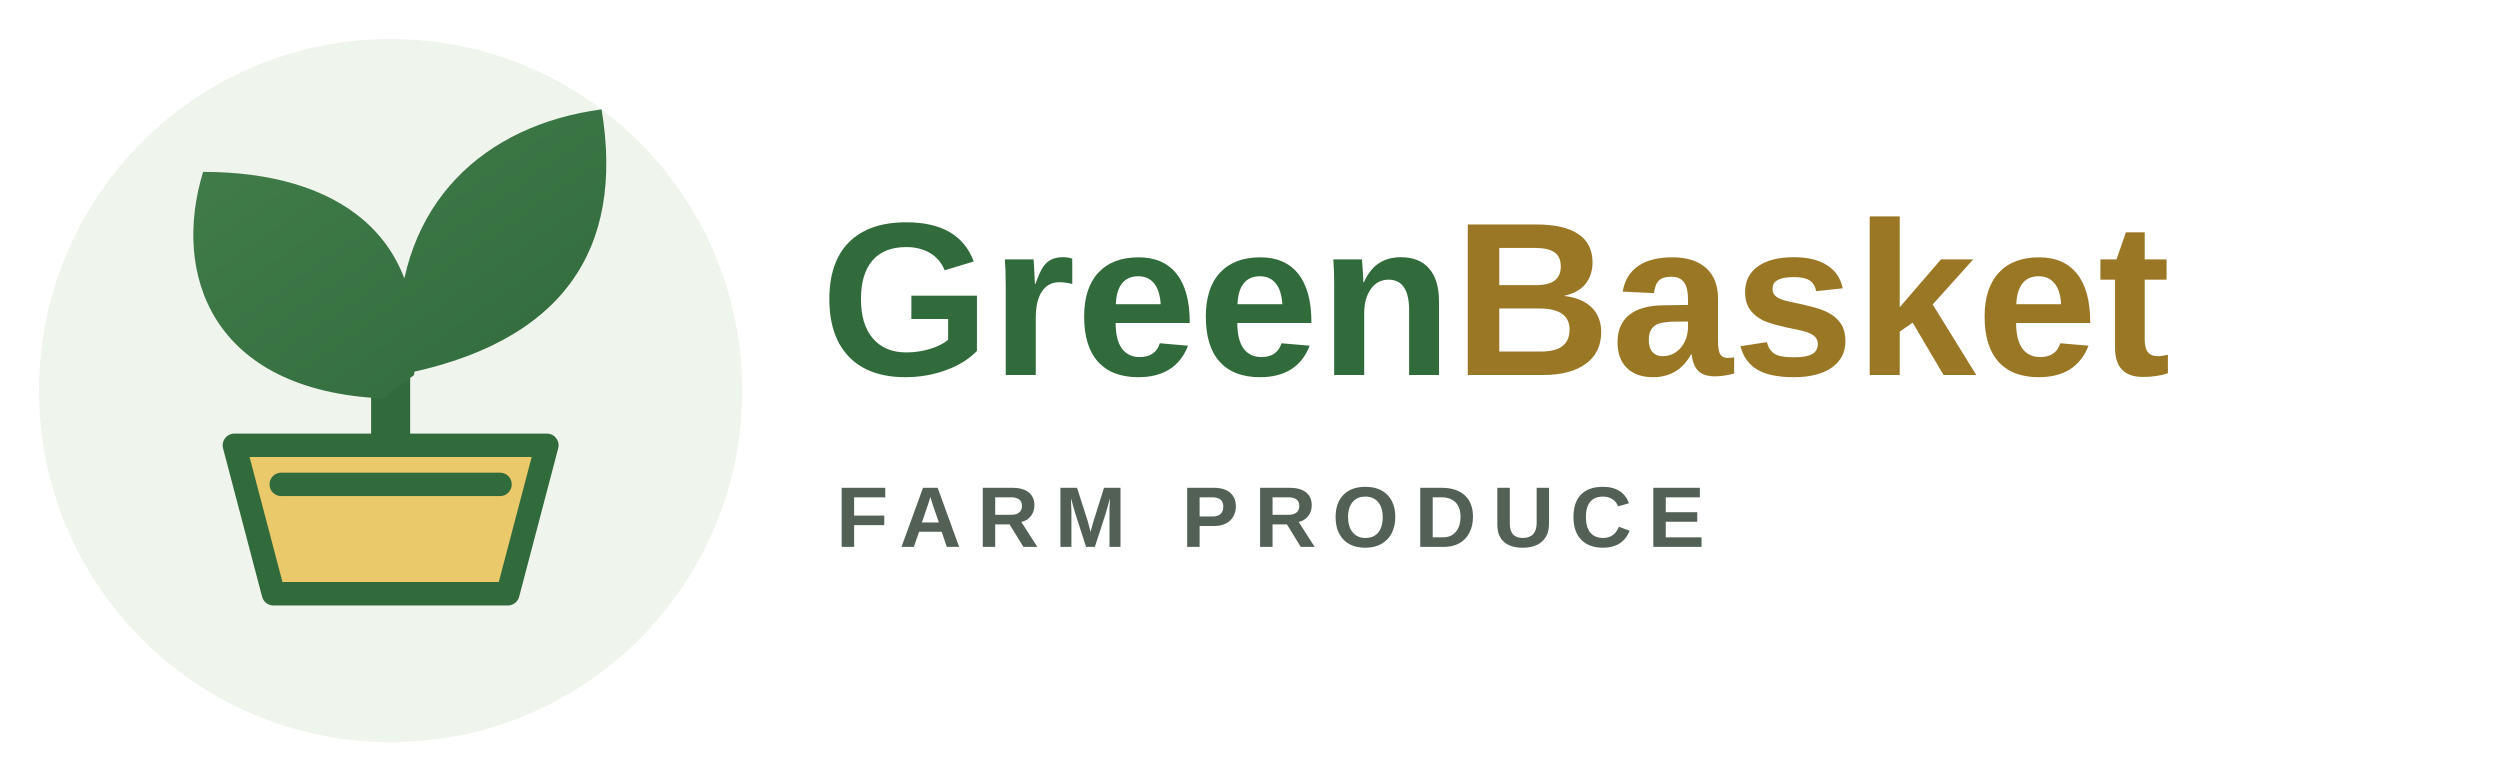
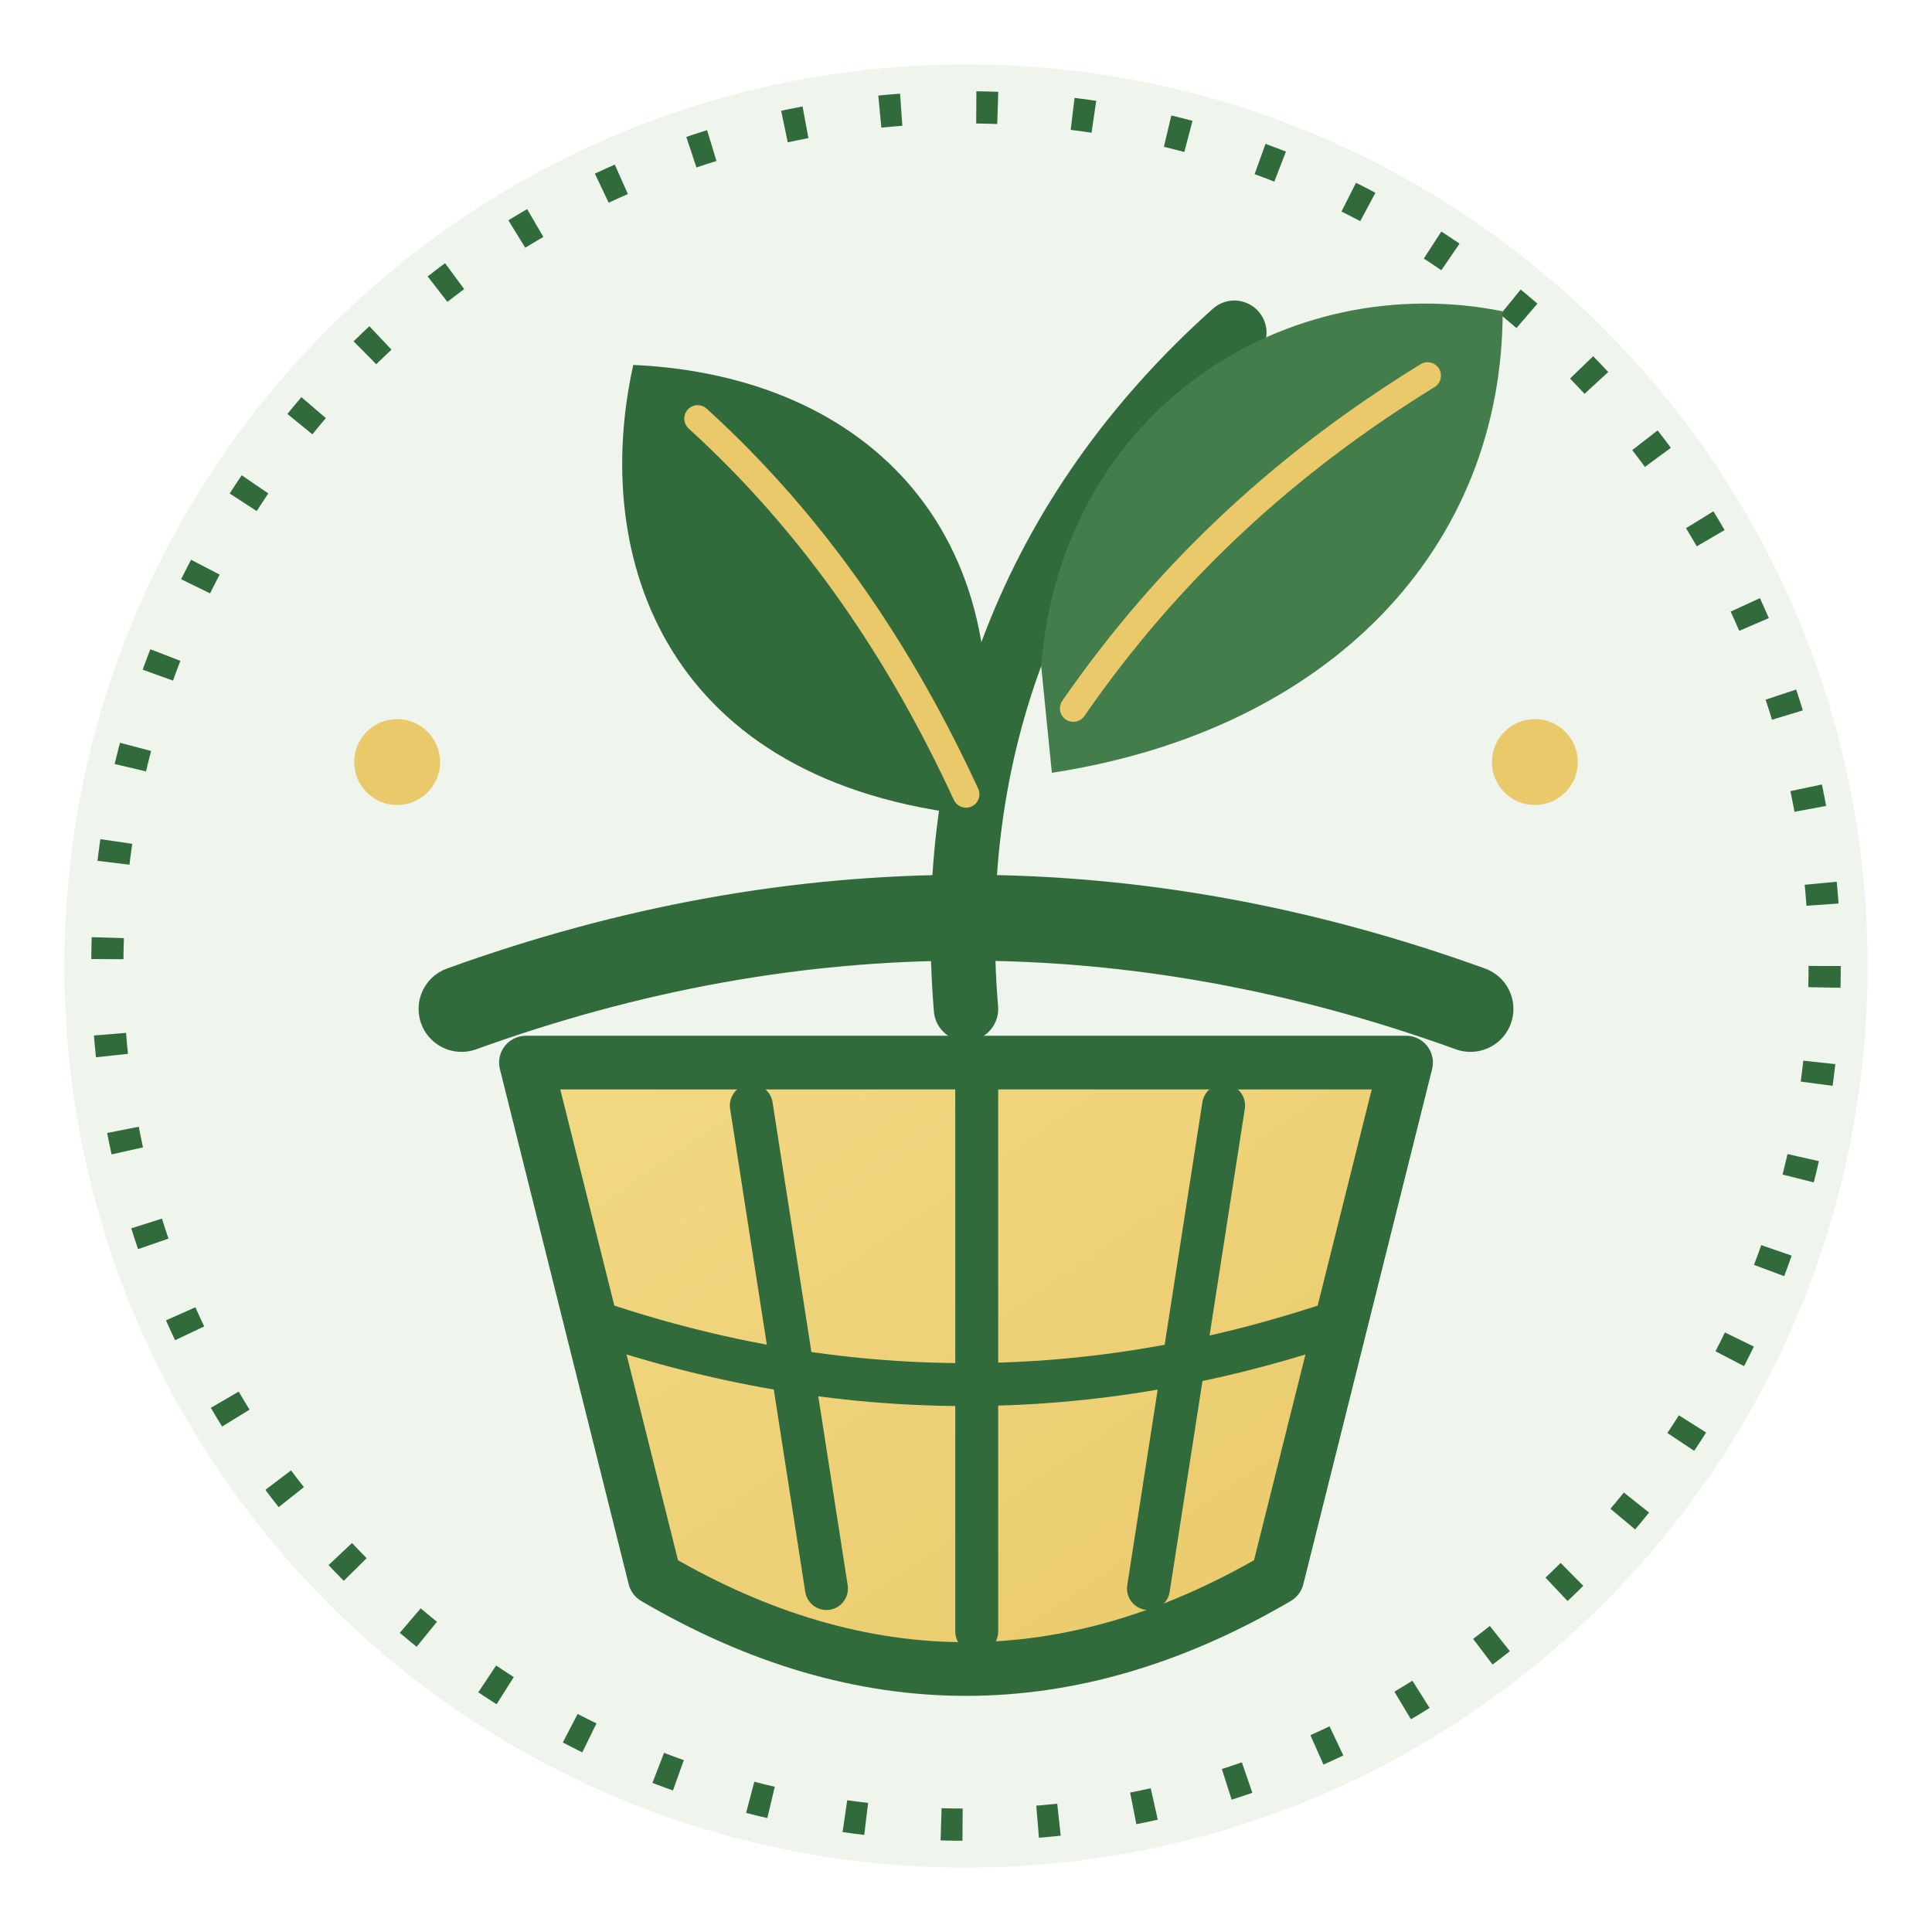
- <svg xmlns="http://www.w3.org/2000/svg" viewBox="0 0 320 100" role="img" aria-labelledby="title">
+ <svg xmlns="http://www.w3.org/2000/svg" viewBox="0 0 180 180" role="img" aria-labelledby="title description">
  <defs>
-     <linearGradient id="leaf" x1="0" y1="0" x2="1" y2="1">
-       <stop stop-color="#427D4B" />
-       <stop offset="1" stop-color="#316B3C" />
+     <linearGradient id="basket" x1="0" y1="0" x2="1" y2="1">
+       <stop stop-color="#F3D984" />
+       <stop offset="1" stop-color="#E9C96A" />
    </linearGradient>
  </defs>
-   <circle cx="50" cy="50" r="45" fill="#EFF4EC" />
-   <path d="M50 72V42" fill="none" stroke="#316B3C" stroke-width="5" stroke-linecap="round" />
-   <path d="M49 51C27 50 22 35 26 22c17 0 29 8 27 26M51 43c0-17 11-27 26-29 3 18-5 30-26 34" fill="url(#leaf)" />
-   <path d="M30 57h40l-5 19H35z" fill="#E9C96A" stroke="#316B3C" stroke-width="3" stroke-linejoin="round" />
-   <path d="M36 62h28" stroke="#316B3C" stroke-width="3" stroke-linecap="round" />
-   <text x="105" y="48" font-family="Arial, sans-serif" font-size="28" font-weight="800" fill="#316B3C">Green</text>
-   <text x="186" y="48" font-family="Arial, sans-serif" font-size="28" font-weight="800" fill="#9A7724">Basket</text>
-   <text x="107" y="70" font-family="Arial, sans-serif" font-size="11" font-weight="700" letter-spacing="2" fill="#526056">FARM PRODUCE</text>
+   <circle cx="90" cy="90" r="84" fill="#EFF4EC" />
+   <circle cx="90" cy="90" r="80" fill="none" stroke="#316B3C" stroke-width="3" stroke-dasharray="2 7" />
+   <path d="M90 94C88 70 96 48 115 31" fill="none" stroke="#316B3C" stroke-width="6" stroke-linecap="round" />
+   <path d="M91 76C62 73 55 52 59 34c22 1 37 16 32 42Z" fill="#316B3C" />
+   <path d="M97 62c2-24 23-37 43-33 0 22-16 39-42 43Z" fill="#427D4B" />
+   <path d="M65 39c11 10 19 22 25 35m43-39c-13 8-24 18-33 31" fill="none" stroke="#E9C96A" stroke-width="2.5" stroke-linecap="round" />
+   <path d="M43 94q47-17 94 0" fill="none" stroke="#316B3C" stroke-width="8" stroke-linecap="round" />
+   <path d="m49 99 12 48q29 17 58 0l12-48Z" fill="url(#basket)" stroke="#316B3C" stroke-width="5" stroke-linejoin="round" />
+   <path d="m70 103 7 45m14-49v53m23-49-7 45M55 123q35 12 70 0" fill="none" stroke="#316B3C" stroke-width="4" stroke-linecap="round" />
+   <circle cx="37" cy="71" r="4" fill="#E9C96A" />
+   <circle cx="143" cy="71" r="4" fill="#E9C96A" />
</svg>
